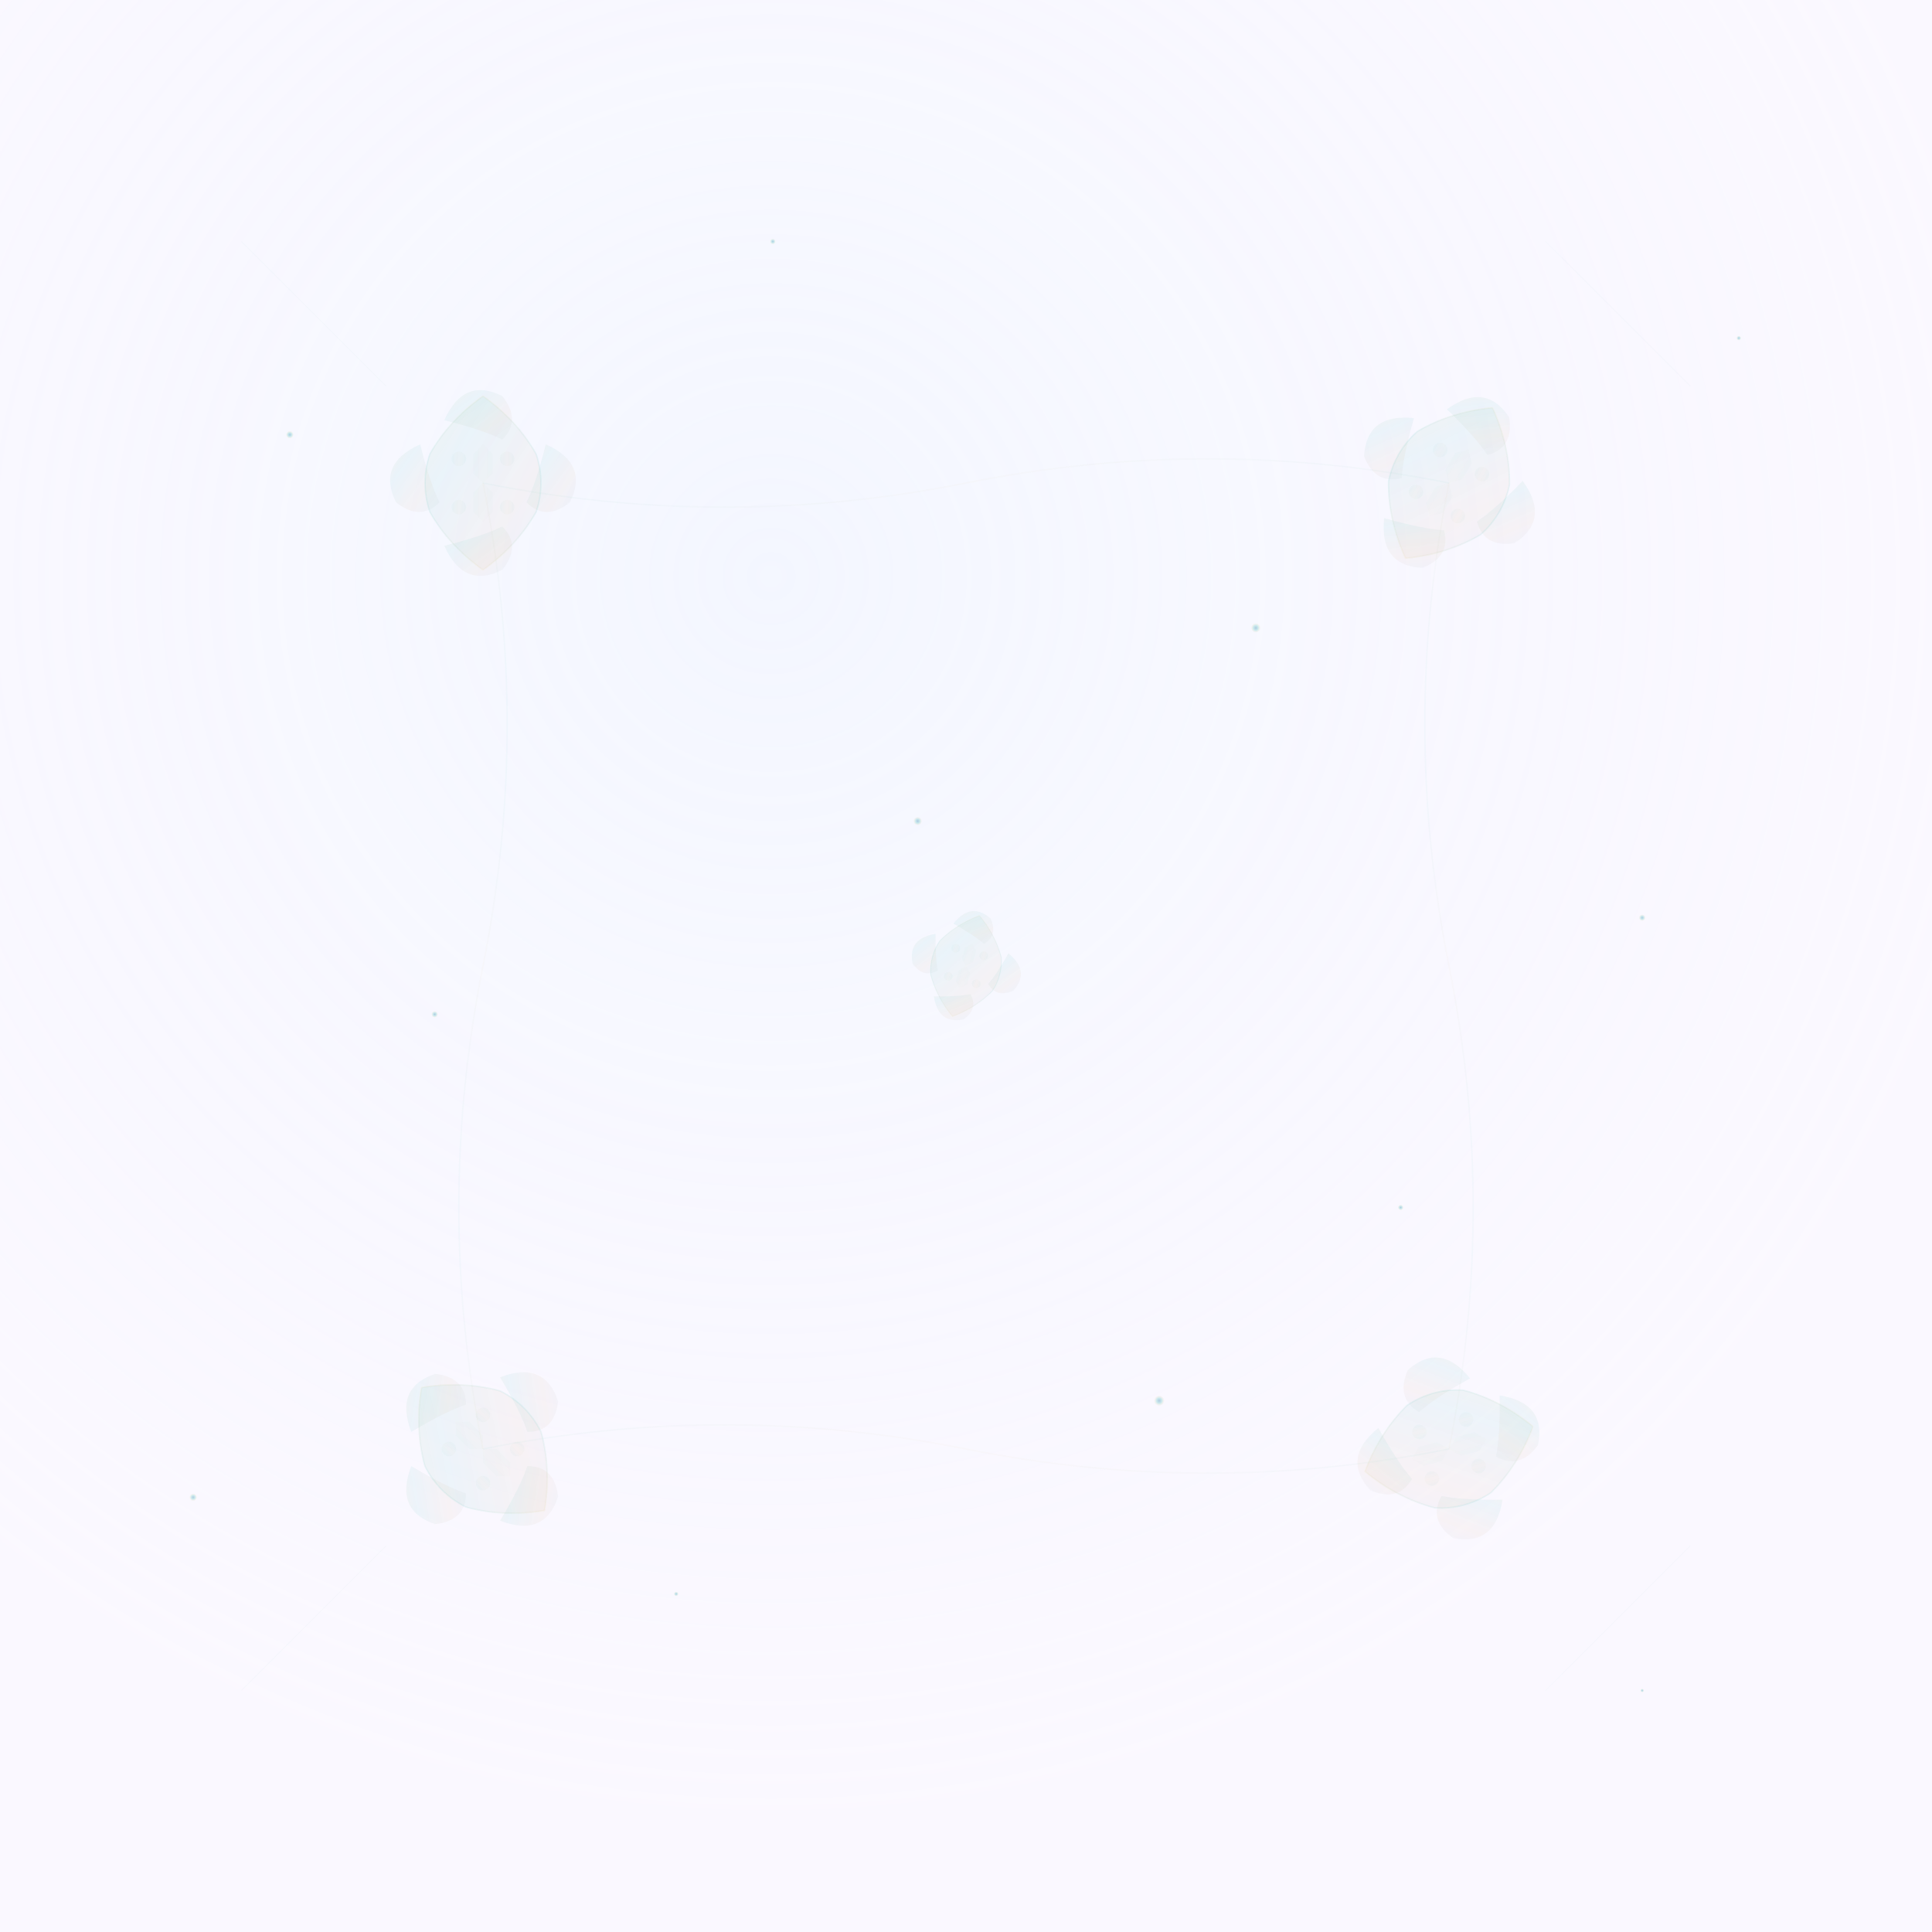
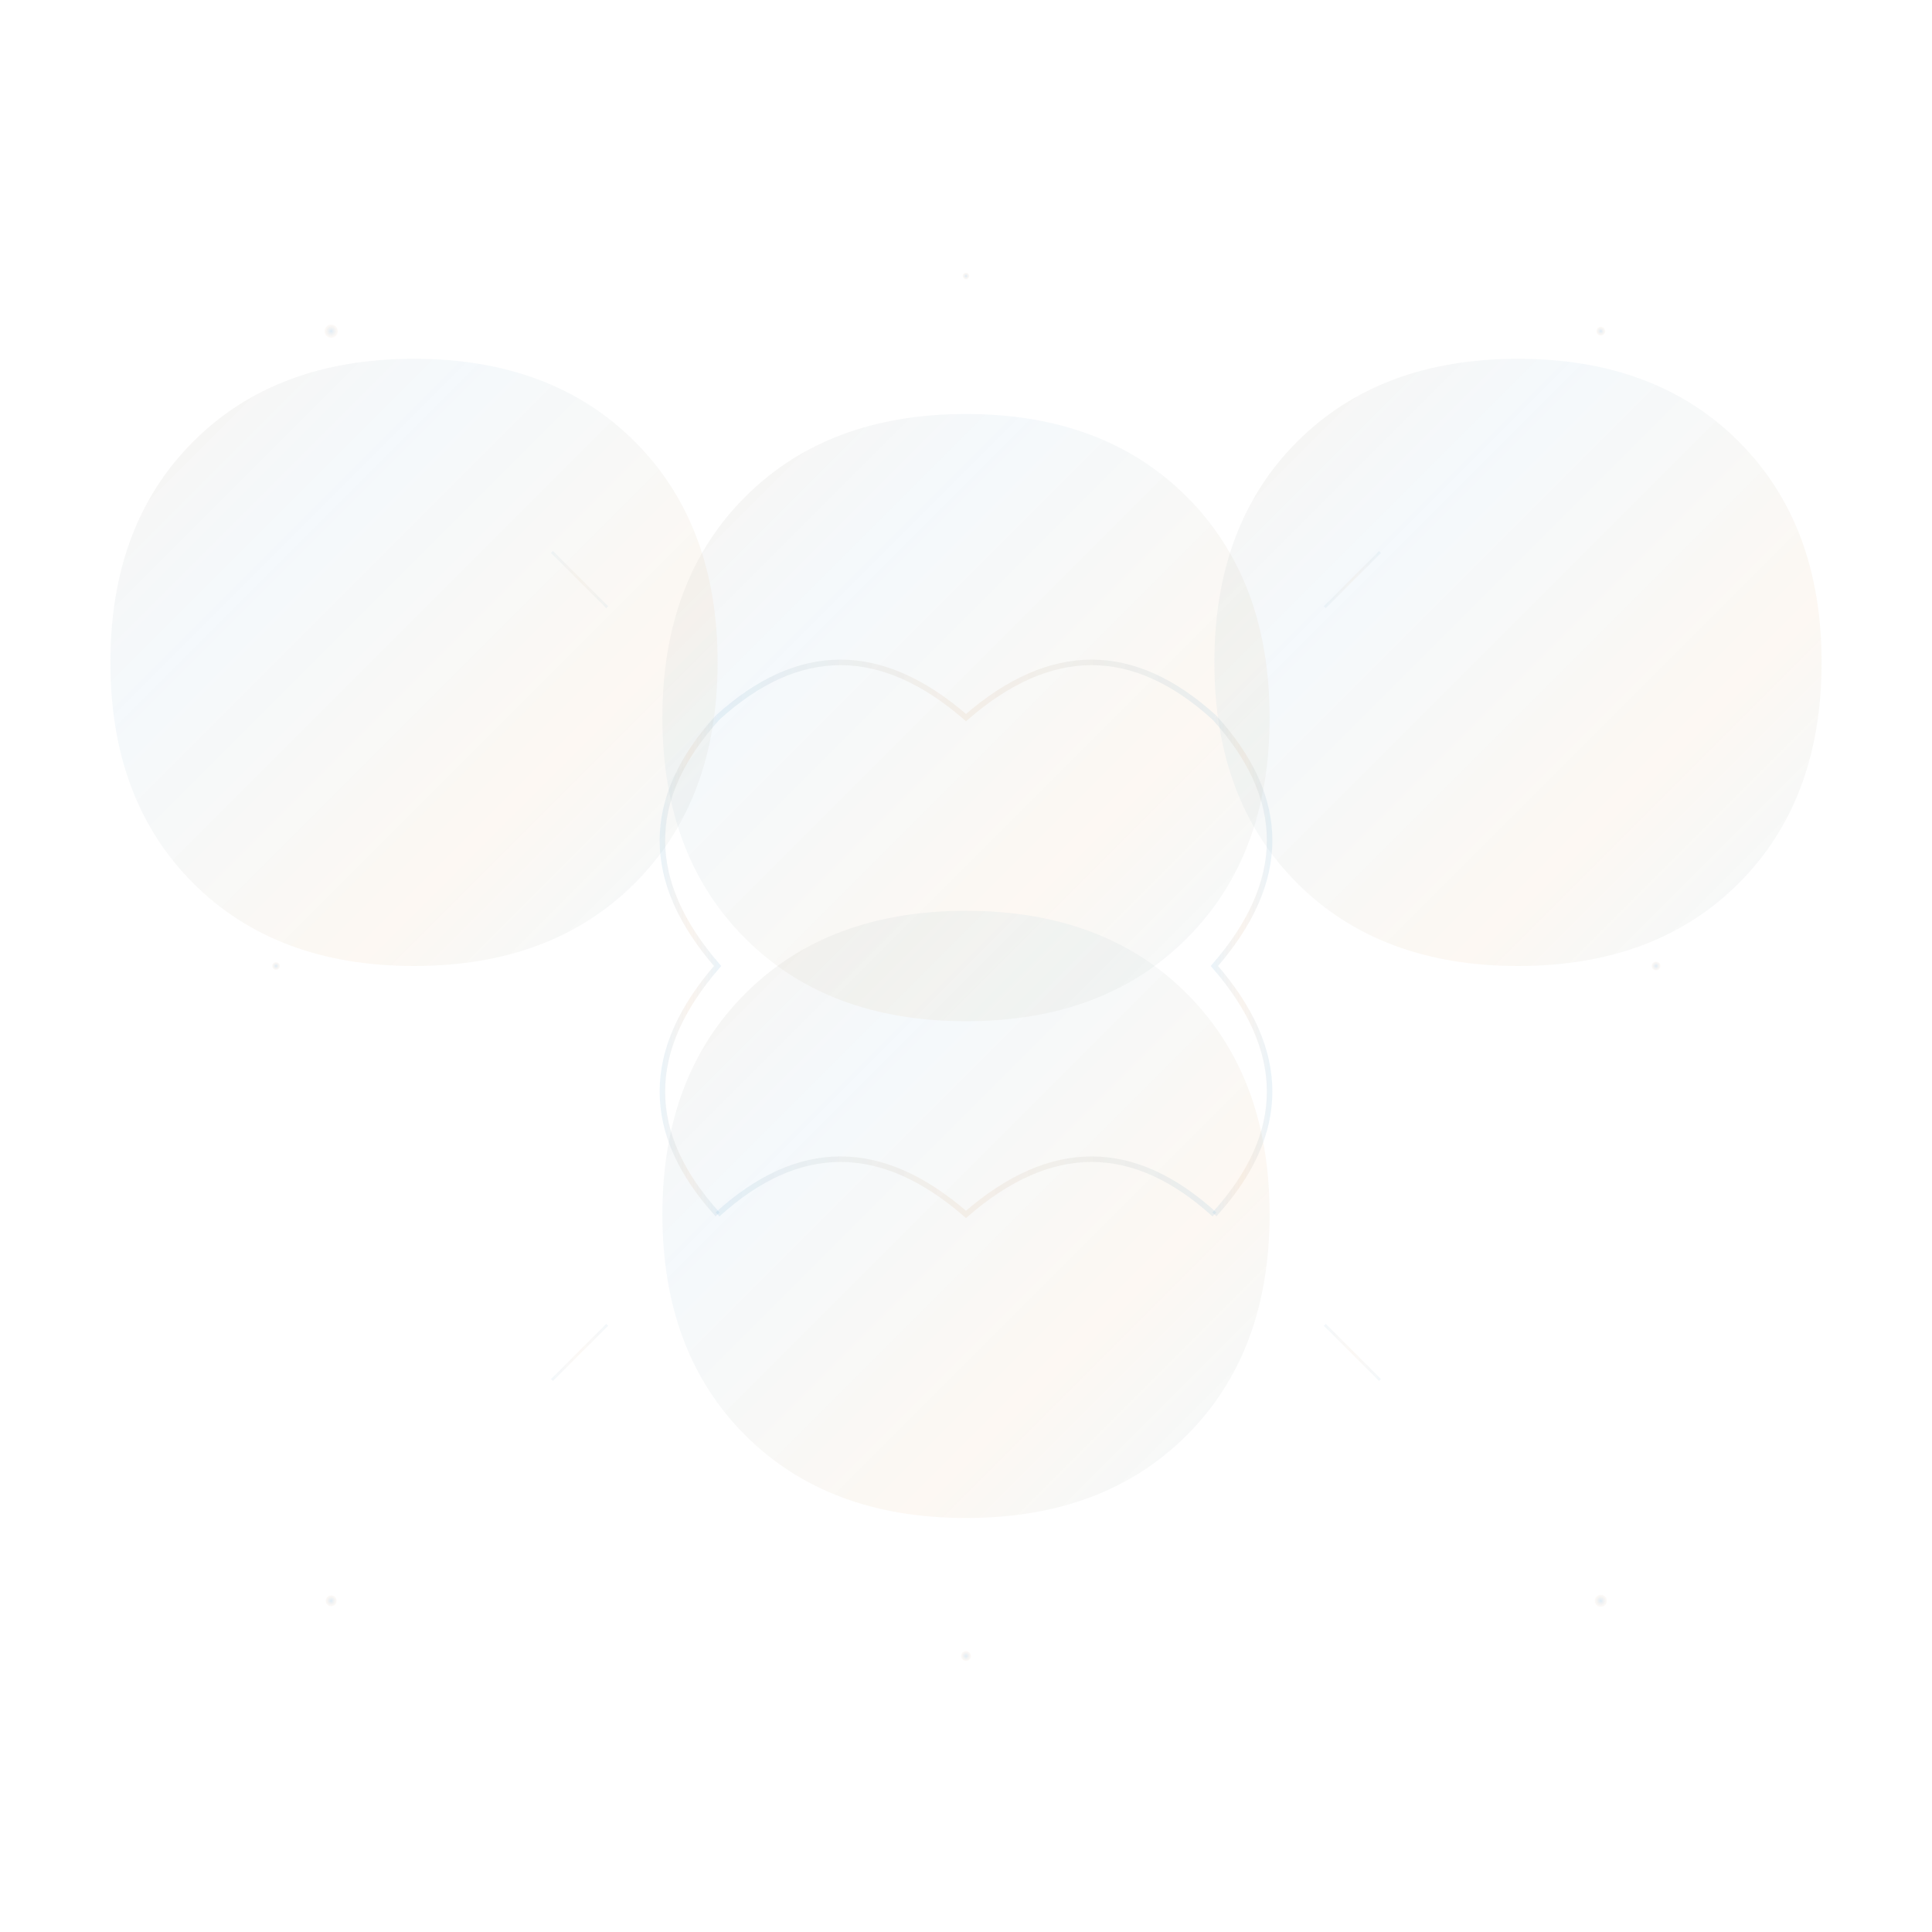
- <svg xmlns="http://www.w3.org/2000/svg" width="400" height="400">
+ <svg xmlns="http://www.w3.org/2000/svg" width="350" height="350" viewBox="0 0 350 350">
  <defs>
    <linearGradient id="lightCopper" x1="0%" y1="0%" x2="100%" y2="100%">
-       <stop offset="0%" stop-color="#d4af37" stop-opacity="0.08" />
-       <stop offset="30%" stop-color="#20b2aa" stop-opacity="0.06" />
-       <stop offset="70%" stop-color="#cd853f" stop-opacity="0.05" />
-       <stop offset="100%" stop-color="#4682b4" stop-opacity="0.04" />
+       <stop offset="0%" stop-color="#d4a377" stop-opacity="0.12" />
+       <stop offset="30%" stop-color="#7fb3d3" stop-opacity="0.08" />
+       <stop offset="70%" stop-color="#e6b87d" stop-opacity="0.10" />
+       <stop offset="100%" stop-color="#5a9fd4" stop-opacity="0.06" />
    </linearGradient>
-     <linearGradient id="lightCircuit" x1="0%" y1="0%" x2="100%" y2="0%">
-       <stop offset="0%" stop-color="#20b2aa" stop-opacity="0.08" />
-       <stop offset="50%" stop-color="#d4af37" stop-opacity="0.06" />
-       <stop offset="100%" stop-color="#20b2aa" stop-opacity="0.08" />
+     <linearGradient id="lightAccent" x1="0%" y1="0%" x2="100%" y2="0%">
+       <stop offset="0%" stop-color="#7fb3d3" stop-opacity="0.15" />
+       <stop offset="50%" stop-color="#d4a377" stop-opacity="0.12" />
+       <stop offset="100%" stop-color="#7fb3d3" stop-opacity="0.15" />
    </linearGradient>
-     <radialGradient id="lightStar">
-       <stop offset="0%" stop-color="#4682b4" stop-opacity="0.4" />
-       <stop offset="50%" stop-color="#20b2aa" stop-opacity="0.2" />
-       <stop offset="100%" stop-color="#d4af37" stop-opacity="0.0" />
-     </radialGradient>
-     <g id="lightPersianMotif">
-       <path d="M0,-18 Q-7,-13 -11,-6 Q-13,0 -11,6 Q-7,13 0,18 Q7,13 11,6 Q13,0 11,-6 Q7,-13 0,-18" fill="url(#lightCopper)" stroke="url(#lightCircuit)" stroke-width="0.3" />
-       <path d="M-13,-8 Q-22,-4 -18,4 Q-13,8 -9,4 Q-11,0 -13,-8" fill="url(#lightCopper)" />
-       <path d="M13,-8 Q22,-4 18,4 Q13,8 9,4 Q11,0 13,-8" fill="url(#lightCopper)" />
-       <path d="M-8,-13 Q-4,-22 4,-18 Q8,-13 4,-9 Q0,-11 -8,-13" fill="url(#lightCopper)" />
-       <path d="M-8,13 Q-4,22 4,18 Q8,13 4,9 Q0,11 -8,13" fill="url(#lightCopper)" />
-       <circle cx="-5" cy="-5" r="1.5" fill="url(#lightCircuit)" opacity="0.4" />
-       <circle cx="5" cy="-5" r="1.5" fill="url(#lightCircuit)" opacity="0.4" />
-       <circle cx="-5" cy="5" r="1.5" fill="url(#lightCircuit)" opacity="0.4" />
-       <circle cx="5" cy="5" r="1.5" fill="url(#lightCircuit)" opacity="0.4" />
-       <polygon points="-2,-6 0,-8 2,-6 2,-2 0,0 -2,-2" fill="url(#lightCircuit)" opacity="0.2" />
-       <polygon points="-2,6 0,8 2,6 2,2 0,0 -2,2" fill="url(#lightCircuit)" opacity="0.2" />
-     </g>
-   </defs>
-   <rect width="400" height="400" fill="#faf8ff" />
-   <rect width="400" height="400" fill="url(#lightCosmicGradient)" />
-   <defs>
-     <radialGradient id="lightCosmicGradient" cx="40%" cy="30%" r="80%">
-       <stop offset="0%" stop-color="#e6f3ff" stop-opacity="0.3" />
-       <stop offset="40%" stop-color="#f0f8ff" stop-opacity="0.2" />
-       <stop offset="80%" stop-color="#faf8ff" stop-opacity="0.1" />
+     <radialGradient id="lightGlow" cx="50%" cy="50%" r="50%">
+       <stop offset="0%" stop-color="#5a9fd4" stop-opacity="0.2" />
+       <stop offset="100%" stop-color="#d4a377" stop-opacity="0.05" />
    </radialGradient>
  </defs>
-   <circle cx="60" cy="90" r="0.8" fill="url(#lightStar)" />
-   <circle cx="160" cy="50" r="0.6" fill="url(#lightStar)" />
-   <circle cx="260" cy="130" r="1" fill="url(#lightStar)" />
-   <circle cx="360" cy="70" r="0.5" fill="url(#lightStar)" />
-   <circle cx="90" cy="210" r="0.7" fill="url(#lightStar)" />
-   <circle cx="190" cy="170" r="0.9" fill="url(#lightStar)" />
-   <circle cx="290" cy="250" r="0.6" fill="url(#lightStar)" />
-   <circle cx="40" cy="310" r="0.8" fill="url(#lightStar)" />
-   <circle cx="140" cy="330" r="0.5" fill="url(#lightStar)" />
-   <circle cx="240" cy="290" r="1.1" fill="url(#lightStar)" />
-   <circle cx="340" cy="350" r="0.4" fill="url(#lightStar)" />
-   <circle cx="340" cy="190" r="0.7" fill="url(#lightStar)" />
-   <g transform="translate(100,100)">
-     <use href="#lightPersianMotif" />
+   <rect width="350" height="350" fill="none" />
+   <g fill="url(#lightCopper)">
+     <path d="M175,75 Q150,75 135,90 Q120,105 120,130 Q120,155 135,170 Q150,185 175,185 Q200,185 215,170 Q230,155 230,130 Q230,105 215,90 Q200,75 175,75 Z" />
+     <path d="M75,175 Q50,175 35,160 Q20,145 20,120 Q20,95 35,80 Q50,65 75,65 Q100,65 115,80 Q130,95 130,120 Q130,145 115,160 Q100,175 75,175 Z" />
+     <path d="M275,175 Q300,175 315,160 Q330,145 330,120 Q330,95 315,80 Q300,65 275,65 Q250,65 235,80 Q220,95 220,120 Q220,145 235,160 Q250,175 275,175 Z" />
+     <path d="M175,275 Q150,275 135,260 Q120,245 120,220 Q120,195 135,180 Q150,165 175,165 Q200,165 215,180 Q230,195 230,220 Q230,245 215,260 Q200,275 175,275 Z" />
  </g>
-   <g transform="translate(300,100)">
-     <use href="#lightPersianMotif" transform="rotate(30)" />
+   <g stroke="url(#lightAccent)" stroke-width="1" fill="none">
+     <path d="M130,130 Q152,110 175,130 Q198,110 220,130" />
+     <path d="M130,220 Q152,200 175,220 Q198,200 220,220" />
+     <path d="M130,130 Q110,152 130,175 Q110,198 130,220" />
+     <path d="M220,130 Q240,152 220,175 Q240,198 220,220" />
  </g>
-   <g transform="translate(100,300)">
-     <use href="#lightPersianMotif" transform="rotate(-45)" />
+   <g fill="url(#lightGlow)">
+     <circle cx="60" cy="60" r="1.2" />
+     <circle cx="290" cy="60" r="0.8" />
+     <circle cx="60" cy="290" r="1" />
+     <circle cx="290" cy="290" r="1.1" />
+     <circle cx="175" cy="50" r="0.6" />
+     <circle cx="175" cy="300" r="0.9" />
+     <circle cx="50" cy="175" r="0.7" />
+     <circle cx="300" cy="175" r="0.8" />
  </g>
-   <g transform="translate(300,300)">
-     <use href="#lightPersianMotif" transform="rotate(75)" />
+   <g stroke="url(#lightAccent)" stroke-width="0.5" fill="none" opacity="0.6">
+     <line x1="100" y1="100" x2="110" y2="110" />
+     <line x1="250" y1="100" x2="240" y2="110" />
+     <line x1="100" y1="250" x2="110" y2="240" />
+     <line x1="250" y1="250" x2="240" y2="240" />
  </g>
-   <g transform="translate(200,200)">
-     <use href="#lightPersianMotif" transform="scale(0.6) rotate(15)" />
-   </g>
-   <path d="M100,100 Q150,110 200,100 Q250,90 300,100" stroke="url(#lightCircuit)" stroke-width="0.3" fill="none" opacity="0.4" />
-   <path d="M100,300 Q150,290 200,300 Q250,310 300,300" stroke="url(#lightCircuit)" stroke-width="0.3" fill="none" opacity="0.4" />
-   <path d="M100,100 Q110,150 100,200 Q90,250 100,300" stroke="url(#lightCircuit)" stroke-width="0.3" fill="none" opacity="0.4" />
-   <path d="M300,100 Q290,150 300,200 Q310,250 300,300" stroke="url(#lightCircuit)" stroke-width="0.3" fill="none" opacity="0.4" />
-   <path d="M50,50 L80,80 M320,50 L350,80 M50,350 L80,320 M320,350 L350,320" stroke="url(#lightCircuit)" stroke-width="0.2" opacity="0.3" />
</svg>
